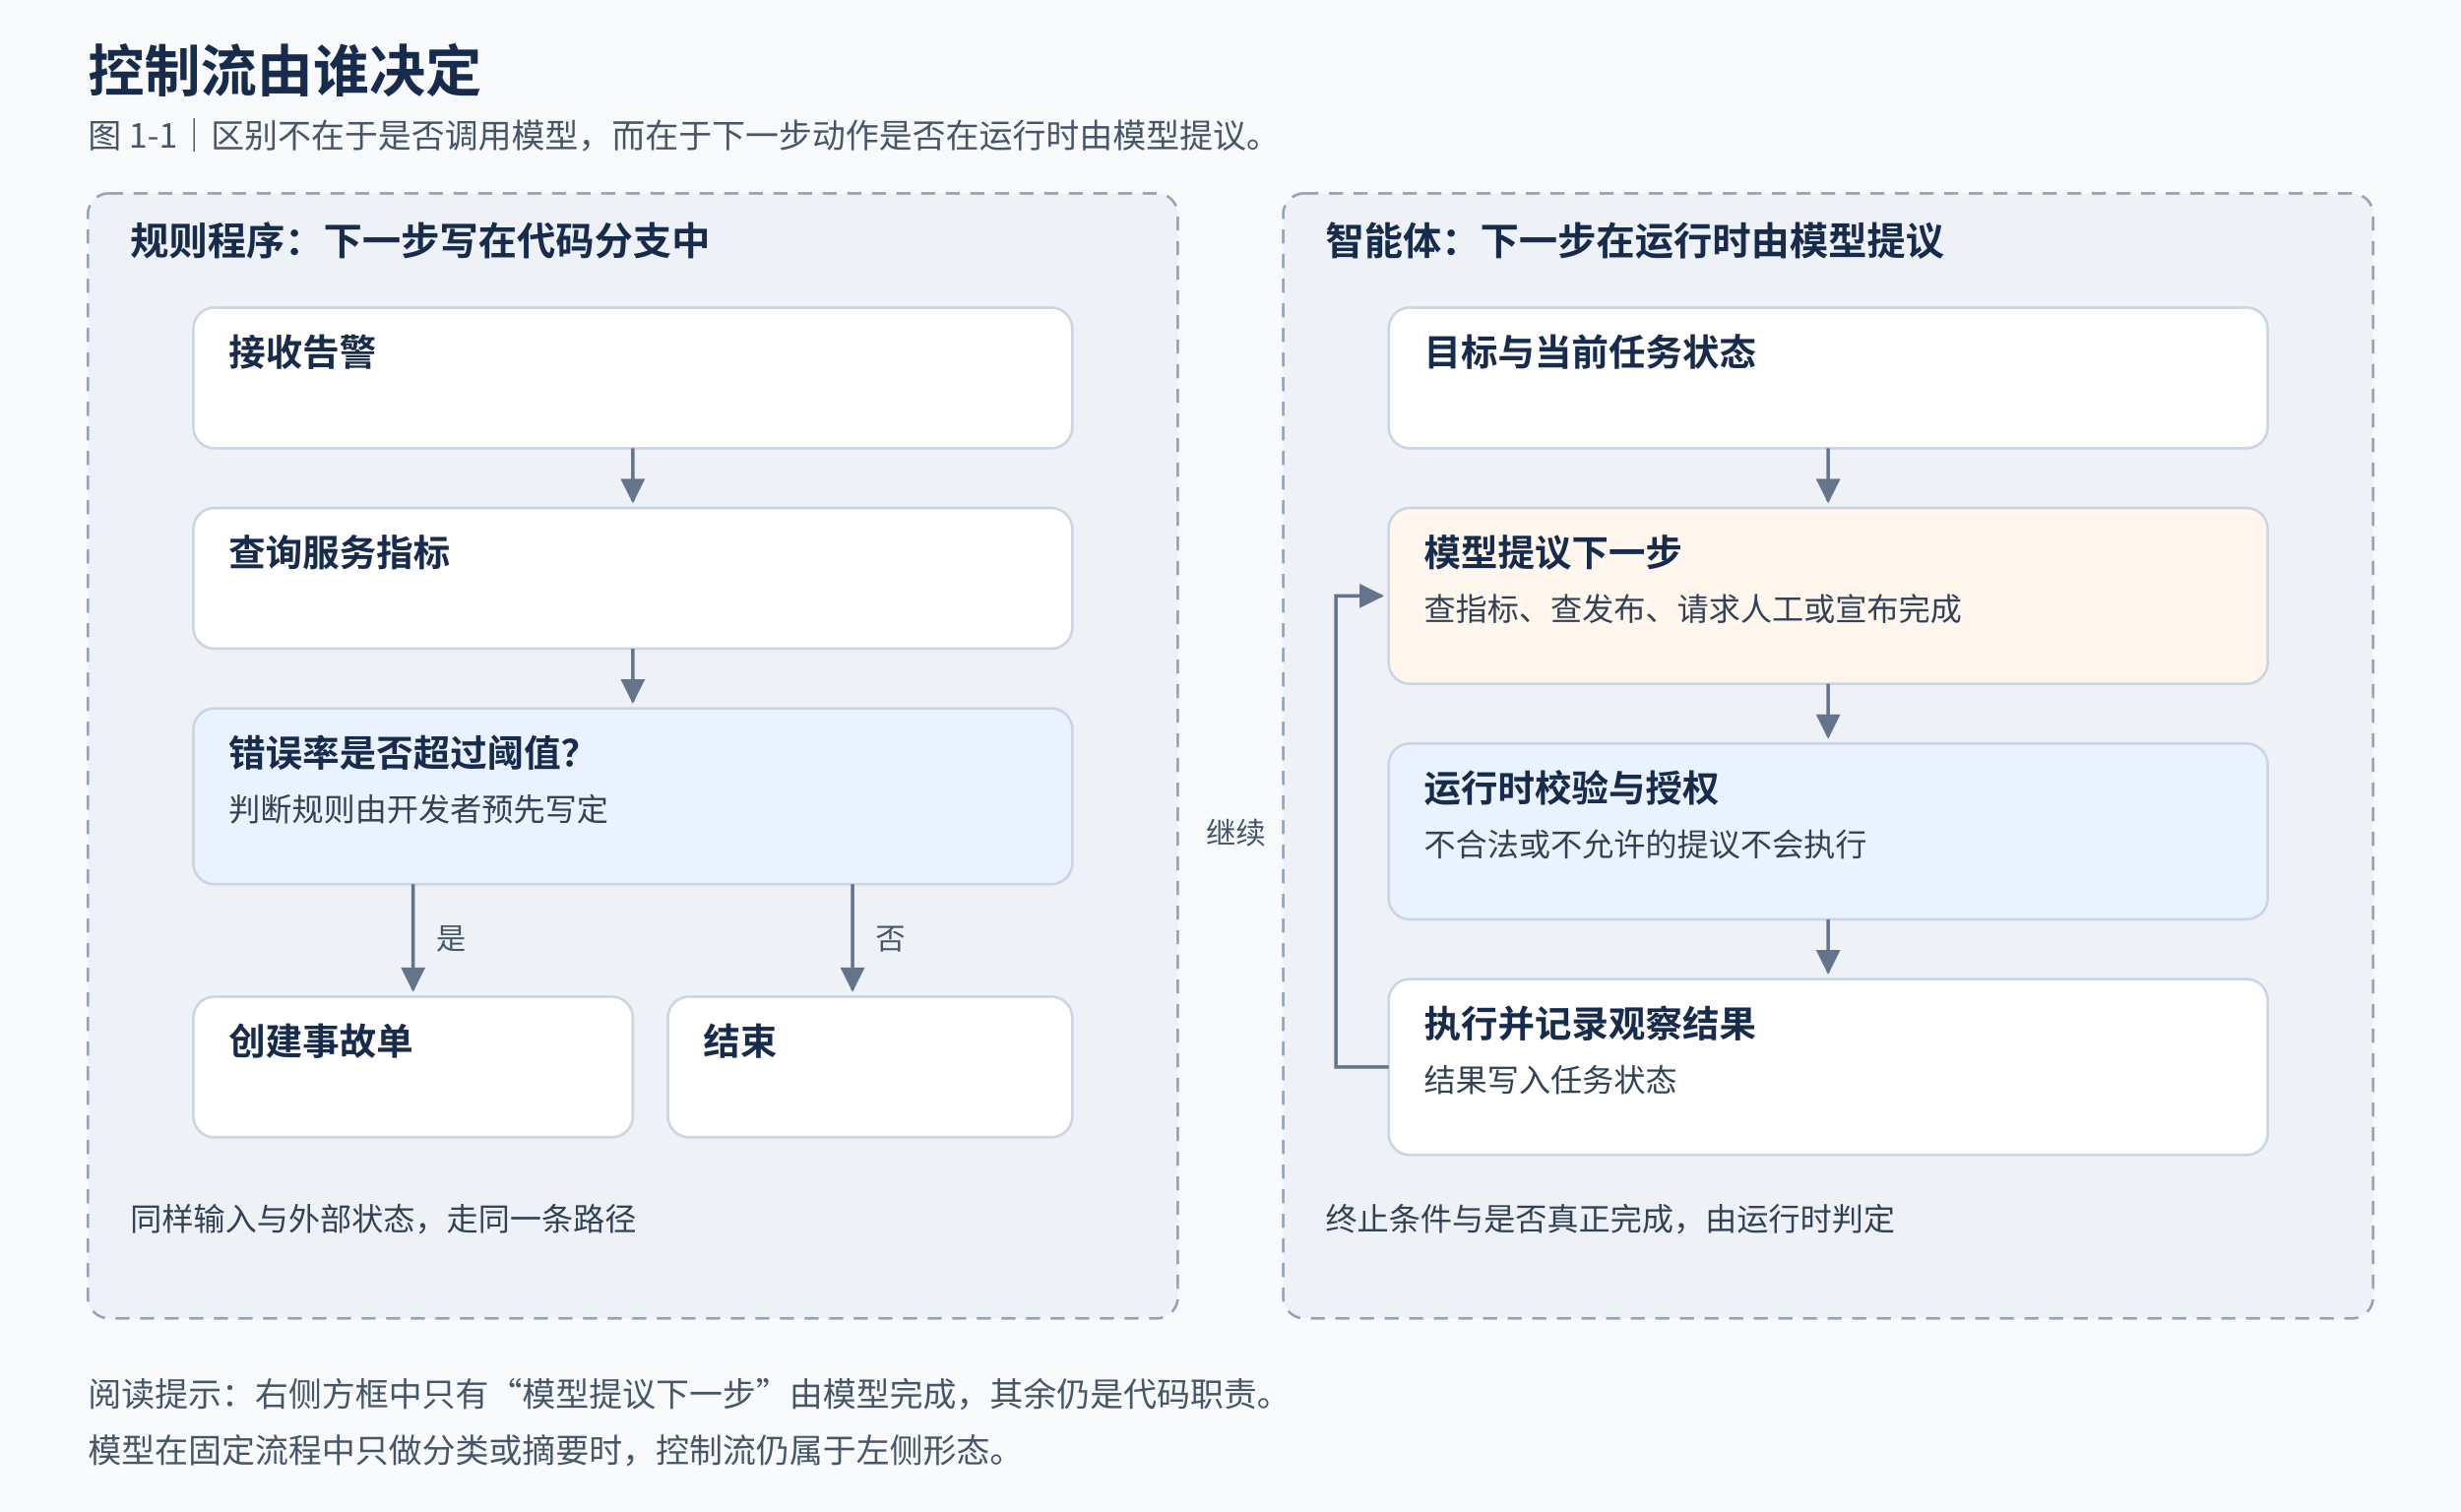
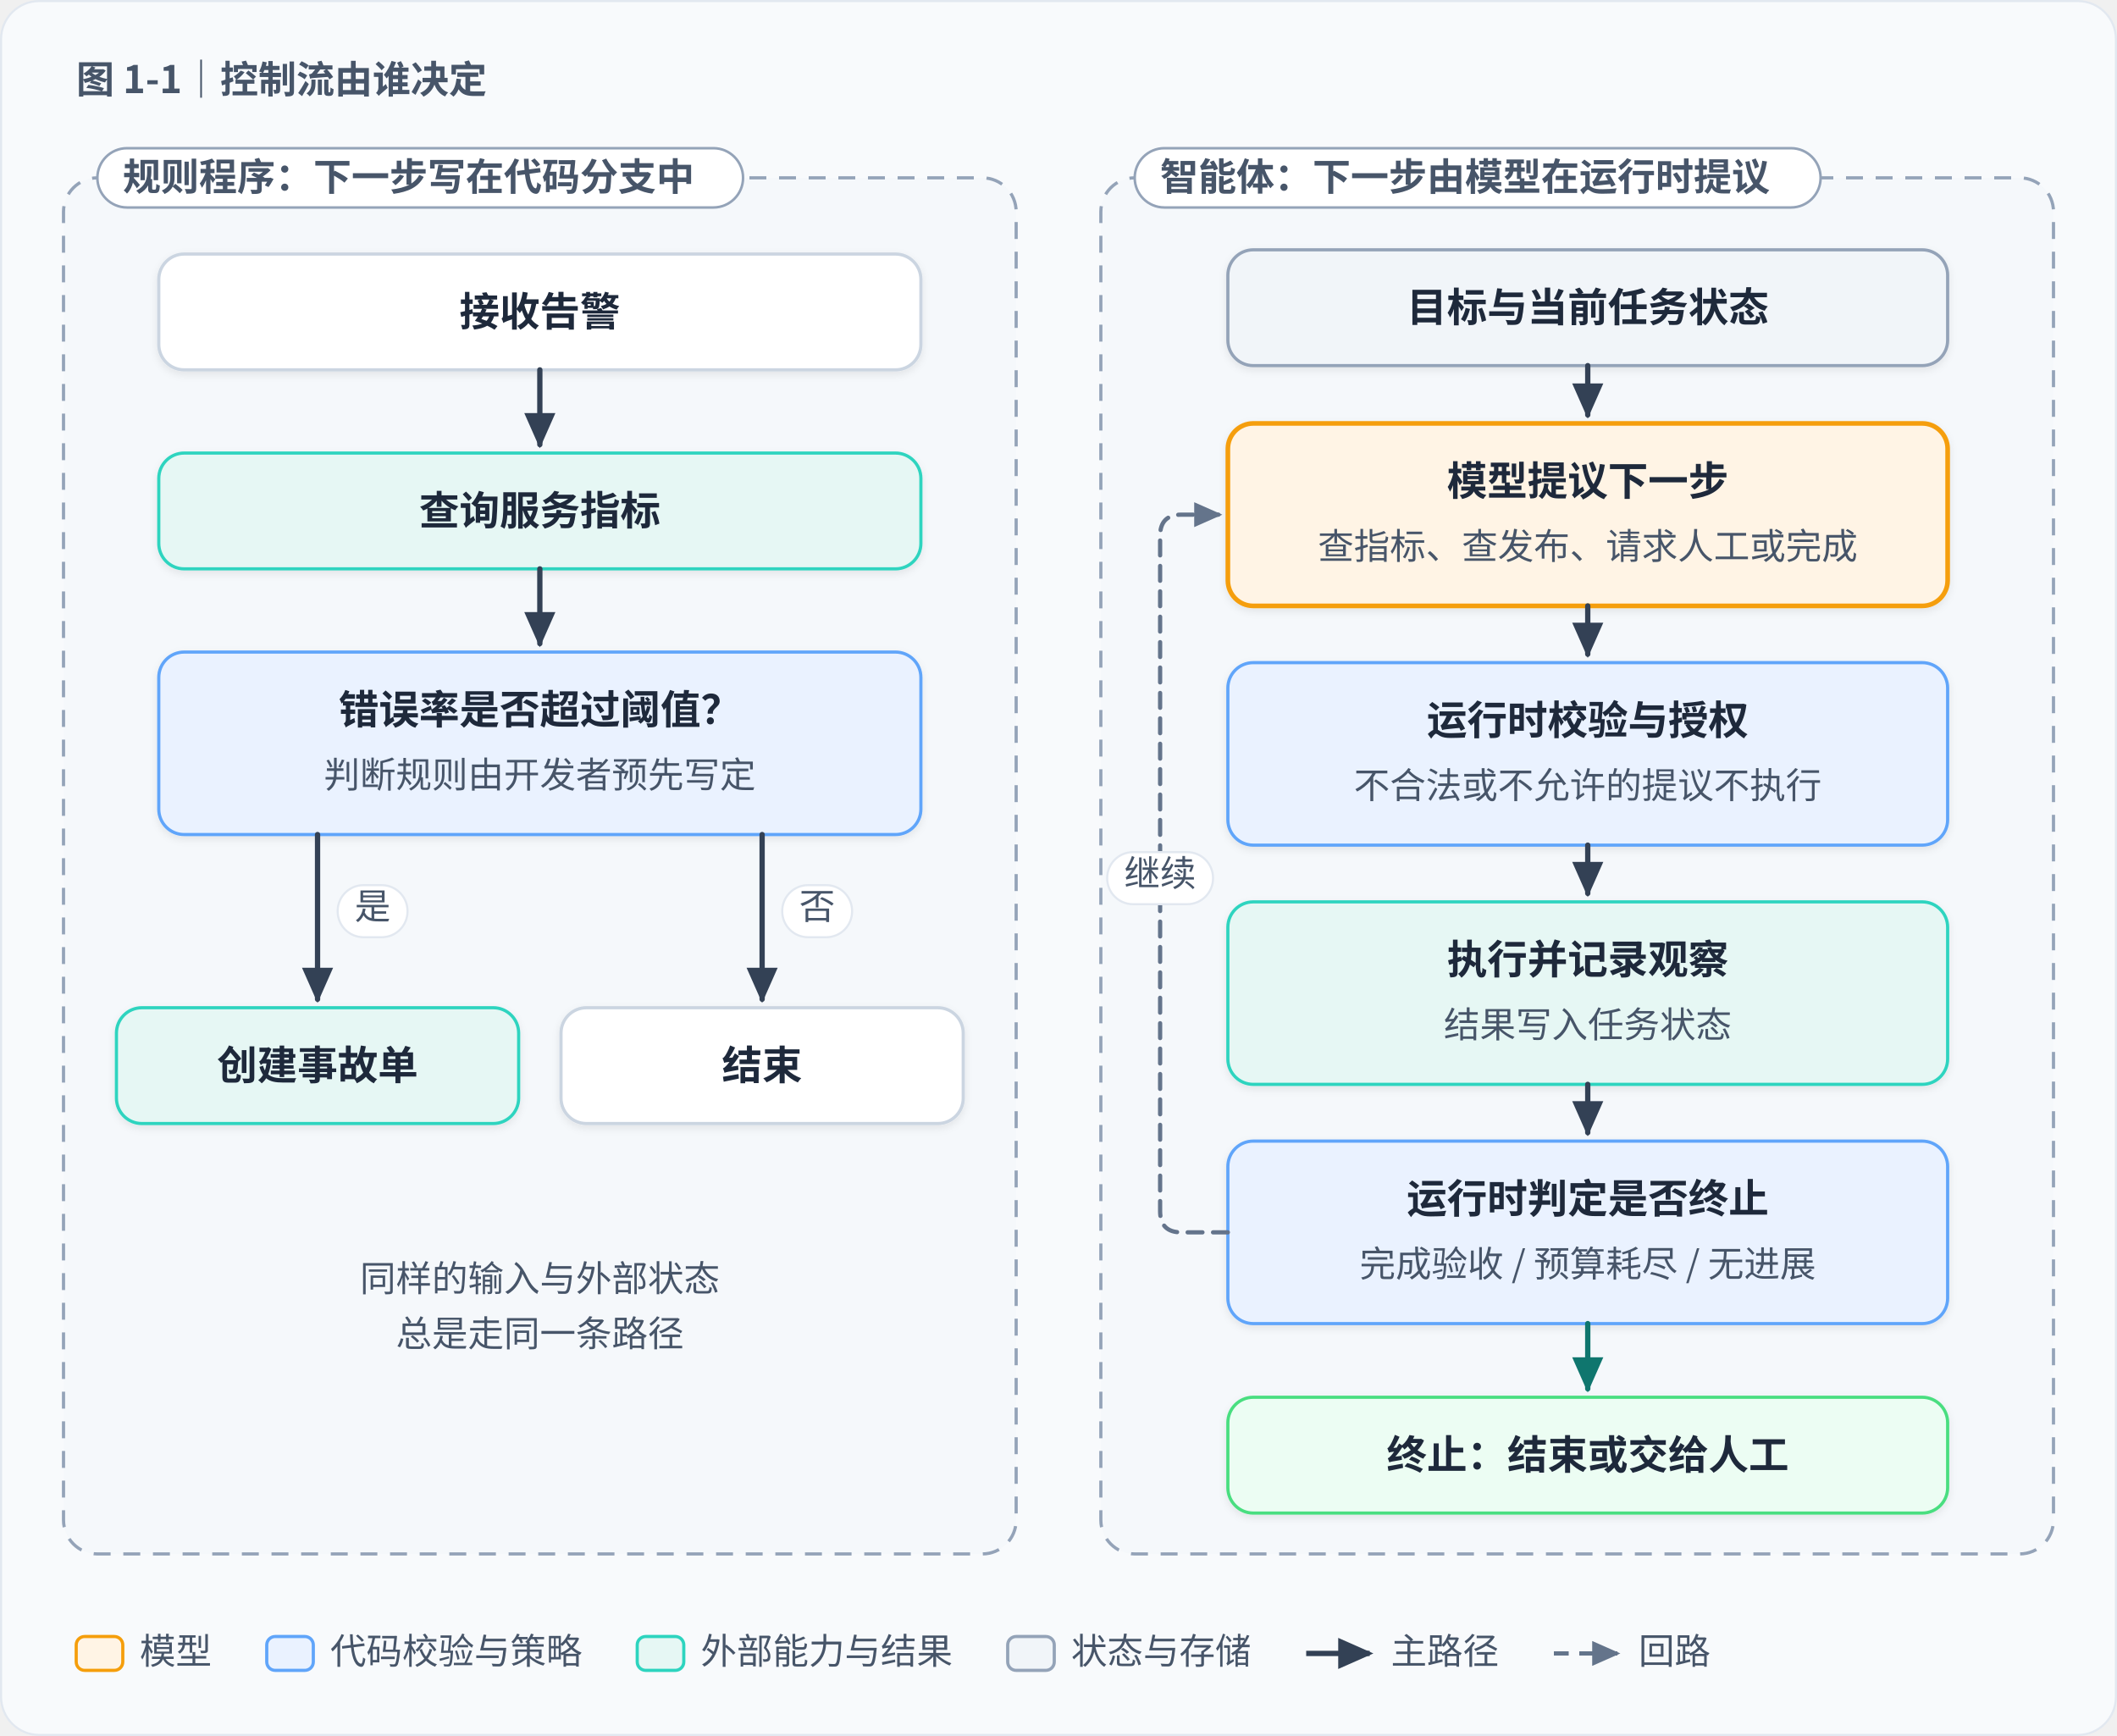
- <svg xmlns="http://www.w3.org/2000/svg" width="1400" height="860" viewBox="0 0 1400 860" role="img" aria-labelledby="title desc">
+ <svg xmlns="http://www.w3.org/2000/svg" width="1000" height="820" viewBox="0 0 1000 820" role="img" aria-labelledby="t d">
  <defs>
-     <marker id="arrow" viewBox="0 0 10 10" refX="9" refY="5" markerWidth="7" markerHeight="7" orient="auto-start-reverse">
-       <path d="M 0 0 L 10 5 L 0 10 z" fill="#64748b" />
+     <filter id="sh" x="-10%" y="-10%" width="120%" height="130%">
+       <feDropShadow dx="0" dy="1.5" stdDeviation="2" flood-color="#0f172a" flood-opacity="0.08" />
+     </filter>
+     <marker id="ah-main" viewBox="0 0 10 10" refX="8.5" refY="5" markerWidth="7" markerHeight="7" orient="auto-start-reverse">
+       <path d="M0,0.8 L9.5,5 L0,9.2 z" fill="#334155" />
+     </marker>
+     <marker id="ah-flow" viewBox="0 0 10 10" refX="8.5" refY="5" markerWidth="7" markerHeight="7" orient="auto-start-reverse">
+       <path d="M0,0.8 L9.5,5 L0,9.2 z" fill="#64748b" />
+     </marker>
+     <marker id="ah-loop" viewBox="0 0 10 10" refX="8.5" refY="5" markerWidth="7" markerHeight="7" orient="auto-start-reverse">
+       <path d="M0,0.8 L9.5,5 L0,9.2 z" fill="#64748b" />
+     </marker>
+     <marker id="ah-fail" viewBox="0 0 10 10" refX="8.5" refY="5" markerWidth="7" markerHeight="7" orient="auto-start-reverse">
+       <path d="M0,0.8 L9.5,5 L0,9.2 z" fill="#dc2626" />
+     </marker>
+     <marker id="ah-ok" viewBox="0 0 10 10" refX="8.5" refY="5" markerWidth="7" markerHeight="7" orient="auto-start-reverse">
+       <path d="M0,0.8 L9.5,5 L0,9.2 z" fill="#0f766e" />
+     </marker>
+     <marker id="ah-model" viewBox="0 0 10 10" refX="8.5" refY="5" markerWidth="7" markerHeight="7" orient="auto-start-reverse">
+       <path d="M0,0.8 L9.5,5 L0,9.2 z" fill="#d97706" />
    </marker>
  </defs>
-   <rect width="1400" height="860" fill="#f8fafc" />
-   <text x="50" y="52" font-family="PingFang SC, Noto Sans CJK SC, sans-serif" font-size="32" font-weight="600" fill="#172b4d" text-anchor="start">控制流由谁决定</text>
-   <text x="50" y="84" font-family="PingFang SC, Noto Sans CJK SC, sans-serif" font-size="19" font-weight="normal" fill="#475569" text-anchor="start">图 1-1｜区别不在于是否调用模型，而在于下一步动作是否在运行时由模型提议。</text>
-   <rect x="50" y="110" width="620" height="640" rx="12" fill="#eef2f7" stroke="#94a3b8" stroke-width="1.5" stroke-dasharray="8 6" />
-   <text x="74" y="145" font-family="PingFang SC, Noto Sans CJK SC, sans-serif" font-size="22" font-weight="600" fill="#172b4d" text-anchor="start">规则程序：下一步写在代码分支中</text>
-   <rect x="110" y="175" width="500" height="80" rx="12" fill="#ffffff" stroke="#cbd5e1" stroke-width="1.5" />
-   <text x="130" y="208" font-family="PingFang SC, Noto Sans CJK SC, sans-serif" font-size="21" font-weight="600" fill="#172b4d" text-anchor="start">接收告警</text>
-   <path d="M360,255 L360,285" stroke="#64748b" stroke-width="2" fill="none" marker-end="url(#arrow)" />
-   <rect x="110" y="289" width="500" height="80" rx="12" fill="#ffffff" stroke="#cbd5e1" stroke-width="1.5" />
-   <text x="130" y="322" font-family="PingFang SC, Noto Sans CJK SC, sans-serif" font-size="21" font-weight="600" fill="#172b4d" text-anchor="start">查询服务指标</text>
-   <path d="M360,369 L360,399" stroke="#64748b" stroke-width="2" fill="none" marker-end="url(#arrow)" />
-   <rect x="110" y="403" width="500" height="100" rx="12" fill="#eaf2ff" stroke="#cbd5e1" stroke-width="1.5" />
-   <text x="130" y="436" font-family="PingFang SC, Noto Sans CJK SC, sans-serif" font-size="21" font-weight="600" fill="#172b4d" text-anchor="start">错误率是否超过阈值？</text>
-   <text x="130" y="467" font-family="PingFang SC, Noto Sans CJK SC, sans-serif" font-size="18" font-weight="normal" fill="#334155" text-anchor="start">判断规则由开发者预先写定</text>
-   <path d="M235,503 L235,563" stroke="#64748b" stroke-width="2" fill="none" marker-end="url(#arrow)" />
-   <text x="248" y="540" font-family="PingFang SC, Noto Sans CJK SC, sans-serif" font-size="17" font-weight="normal" fill="#475569" text-anchor="start">是</text>
-   <path d="M485,503 L485,563" stroke="#64748b" stroke-width="2" fill="none" marker-end="url(#arrow)" />
-   <text x="498" y="540" font-family="PingFang SC, Noto Sans CJK SC, sans-serif" font-size="17" font-weight="normal" fill="#475569" text-anchor="start">否</text>
-   <rect x="110" y="567" width="250" height="80" rx="12" fill="#ffffff" stroke="#cbd5e1" stroke-width="1.5" />
-   <text x="130" y="600" font-family="PingFang SC, Noto Sans CJK SC, sans-serif" font-size="21" font-weight="600" fill="#172b4d" text-anchor="start">创建事故单</text>
-   <rect x="380" y="567" width="230" height="80" rx="12" fill="#ffffff" stroke="#cbd5e1" stroke-width="1.5" />
-   <text x="400" y="600" font-family="PingFang SC, Noto Sans CJK SC, sans-serif" font-size="21" font-weight="600" fill="#172b4d" text-anchor="start">结束</text>
-   <text x="74" y="700" font-family="PingFang SC, Noto Sans CJK SC, sans-serif" font-size="18" font-weight="normal" fill="#334155" text-anchor="start">同样输入与外部状态，走同一条路径</text>
-   <rect x="730" y="110" width="620" height="640" rx="12" fill="#eef2f7" stroke="#94a3b8" stroke-width="1.5" stroke-dasharray="8 6" />
-   <text x="754" y="145" font-family="PingFang SC, Noto Sans CJK SC, sans-serif" font-size="22" font-weight="600" fill="#172b4d" text-anchor="start">智能体：下一步在运行时由模型提议</text>
-   <rect x="790" y="175" width="500" height="80" rx="12" fill="#ffffff" stroke="#cbd5e1" stroke-width="1.5" />
-   <text x="810" y="208" font-family="PingFang SC, Noto Sans CJK SC, sans-serif" font-size="21" font-weight="600" fill="#172b4d" text-anchor="start">目标与当前任务状态</text>
-   <path d="M1040,255 L1040,285" stroke="#64748b" stroke-width="2" fill="none" marker-end="url(#arrow)" />
-   <rect x="790" y="289" width="500" height="100" rx="12" fill="#fff7ed" stroke="#cbd5e1" stroke-width="1.5" />
-   <text x="810" y="322" font-family="PingFang SC, Noto Sans CJK SC, sans-serif" font-size="21" font-weight="600" fill="#172b4d" text-anchor="start">模型提议下一步</text>
-   <text x="810" y="353" font-family="PingFang SC, Noto Sans CJK SC, sans-serif" font-size="18" font-weight="normal" fill="#334155" text-anchor="start">查指标、查发布、请求人工或宣布完成</text>
-   <path d="M1040,389 L1040,419" stroke="#64748b" stroke-width="2" fill="none" marker-end="url(#arrow)" />
-   <rect x="790" y="423" width="500" height="100" rx="12" fill="#eaf2ff" stroke="#cbd5e1" stroke-width="1.5" />
-   <text x="810" y="456" font-family="PingFang SC, Noto Sans CJK SC, sans-serif" font-size="21" font-weight="600" fill="#172b4d" text-anchor="start">运行时校验与授权</text>
-   <text x="810" y="487" font-family="PingFang SC, Noto Sans CJK SC, sans-serif" font-size="18" font-weight="normal" fill="#334155" text-anchor="start">不合法或不允许的提议不会执行</text>
-   <path d="M1040,523 L1040,553" stroke="#64748b" stroke-width="2" fill="none" marker-end="url(#arrow)" />
-   <rect x="790" y="557" width="500" height="100" rx="12" fill="#ffffff" stroke="#cbd5e1" stroke-width="1.5" />
-   <text x="810" y="590" font-family="PingFang SC, Noto Sans CJK SC, sans-serif" font-size="21" font-weight="600" fill="#172b4d" text-anchor="start">执行并记录观察结果</text>
-   <text x="810" y="621" font-family="PingFang SC, Noto Sans CJK SC, sans-serif" font-size="18" font-weight="normal" fill="#334155" text-anchor="start">结果写入任务状态</text>
-   <path d="M790,607 L760,607 L760,339 L786,339" stroke="#64748b" stroke-width="2" fill="none" marker-end="url(#arrow)" />
-   <text x="686" y="480" font-family="PingFang SC, Noto Sans CJK SC, sans-serif" font-size="17" font-weight="normal" fill="#475569" text-anchor="start">继续</text>
-   <text x="754" y="700" font-family="PingFang SC, Noto Sans CJK SC, sans-serif" font-size="18" font-weight="normal" fill="#334155" text-anchor="start">终止条件与是否真正完成，由运行时判定</text>
-   <text x="50" y="800" font-family="PingFang SC, Noto Sans CJK SC, sans-serif" font-size="19" font-weight="normal" fill="#475569" text-anchor="start">阅读提示：右侧方框中只有“模型提议下一步”由模型完成，其余仍是代码职责。</text>
-   <text x="50" y="832" font-family="PingFang SC, Noto Sans CJK SC, sans-serif" font-size="19" font-weight="normal" fill="#475569" text-anchor="start">模型在固定流程中只做分类或摘要时，控制流仍属于左侧形态。</text>
+   <rect x="0.5" y="0.5" width="999" height="819" rx="18" fill="#f8fafc" stroke="#e2e8f0" />
+   <text x="36.0" y="44.0" font-family="'PingFang SC','Microsoft YaHei','Noto Sans CJK SC','Source Han Sans SC',sans-serif" font-size="18" font-weight="600" fill="#475569" text-anchor="start">图 1-1｜控制流由谁决定</text>
+   <rect x="30" y="84" width="450" height="650" rx="16" fill="#f1f5f9" fill-opacity="0.55" stroke="#94a3b8" stroke-width="1.5" stroke-dasharray="8 6" />
+   <rect x="46" y="70" width="305" height="28" rx="14" fill="#ffffff" stroke="#94a3b8" stroke-width="1.2" />
+   <text x="58.0" y="90.0" font-family="'PingFang SC','Microsoft YaHei','Noto Sans CJK SC','Source Han Sans SC',sans-serif" font-size="18" font-weight="600" fill="#475569" text-anchor="start">规则程序：下一步写在代码分支中</text>
+   <rect x="75" y="120" width="360" height="54.7" rx="12" fill="#ffffff" stroke="#cbd5e1" stroke-width="1.5" filter="url(#sh)" />
+   <text x="255.0" y="154.0" font-family="'PingFang SC','Microsoft YaHei','Noto Sans CJK SC','Source Han Sans SC',sans-serif" font-size="19" font-weight="600" fill="#1e293b" text-anchor="middle">接收告警</text>
+   <rect x="75" y="214" width="360" height="54.7" rx="12" fill="#e6f7f4" stroke="#2dd4bf" stroke-width="1.5" filter="url(#sh)" />
+   <text x="255.0" y="248.0" font-family="'PingFang SC','Microsoft YaHei','Noto Sans CJK SC','Source Han Sans SC',sans-serif" font-size="19" font-weight="600" fill="#1e293b" text-anchor="middle">查询服务指标</text>
+   <rect x="75" y="308" width="360" height="86.2" rx="12" fill="#eaf2ff" stroke="#60a5fa" stroke-width="1.5" filter="url(#sh)" />
+   <text x="255.0" y="342.0" font-family="'PingFang SC','Microsoft YaHei','Noto Sans CJK SC','Source Han Sans SC',sans-serif" font-size="19" font-weight="600" fill="#1e293b" text-anchor="middle">错误率是否超过阈值？</text>
+   <text x="255.0" y="372.1" font-family="'PingFang SC','Microsoft YaHei','Noto Sans CJK SC','Source Han Sans SC',sans-serif" font-size="17" font-weight="normal" fill="#475569" text-anchor="middle">判断规则由开发者预先写定</text>
+   <path d="M255.0,174.7 L255.0,210.0" stroke="#334155" stroke-width="2.5" fill="none" stroke-linecap="round" stroke-linejoin="round" marker-end="url(#ah-main)" />
+   <path d="M255.0,268.7 L255.0,304.0" stroke="#334155" stroke-width="2.5" fill="none" stroke-linecap="round" stroke-linejoin="round" marker-end="url(#ah-main)" />
+   <rect x="55" y="476" width="190" height="54.7" rx="12" fill="#e6f7f4" stroke="#2dd4bf" stroke-width="1.5" filter="url(#sh)" />
+   <text x="150.0" y="510.0" font-family="'PingFang SC','Microsoft YaHei','Noto Sans CJK SC','Source Han Sans SC',sans-serif" font-size="19" font-weight="600" fill="#1e293b" text-anchor="middle">创建事故单</text>
+   <rect x="265" y="476" width="190" height="54.7" rx="12" fill="#ffffff" stroke="#cbd5e1" stroke-width="1.5" filter="url(#sh)" />
+   <text x="360.0" y="510.0" font-family="'PingFang SC','Microsoft YaHei','Noto Sans CJK SC','Source Han Sans SC',sans-serif" font-size="19" font-weight="600" fill="#1e293b" text-anchor="middle">结束</text>
+   <path d="M150.0,394.2 L150.0,472.0" stroke="#334155" stroke-width="2.5" fill="none" stroke-linecap="round" stroke-linejoin="round" marker-end="url(#ah-main)" />
+   <rect x="159.5" y="418.1" width="33.0" height="24.6" rx="12.2" fill="#ffffff" stroke="#e2e8f0" stroke-width="1" />
+   <text x="176.0" y="434.2" font-family="'PingFang SC','Microsoft YaHei','Noto Sans CJK SC','Source Han Sans SC',sans-serif" font-size="17" font-weight="normal" fill="#475569" text-anchor="middle">是</text>
+   <path d="M360.0,394.2 L360.0,472.0" stroke="#334155" stroke-width="2.5" fill="none" stroke-linecap="round" stroke-linejoin="round" marker-end="url(#ah-main)" />
+   <rect x="369.5" y="418.1" width="33.0" height="24.6" rx="12.2" fill="#ffffff" stroke="#e2e8f0" stroke-width="1" />
+   <text x="386.0" y="434.2" font-family="'PingFang SC','Microsoft YaHei','Noto Sans CJK SC','Source Han Sans SC',sans-serif" font-size="17" font-weight="normal" fill="#475569" text-anchor="middle">否</text>
+   <text x="255.0" y="610.0" font-family="'PingFang SC','Microsoft YaHei','Noto Sans CJK SC','Source Han Sans SC',sans-serif" font-size="17" font-weight="normal" fill="#475569" text-anchor="middle">同样的输入与外部状态</text>
+   <text x="255.0" y="636.0" font-family="'PingFang SC','Microsoft YaHei','Noto Sans CJK SC','Source Han Sans SC',sans-serif" font-size="17" font-weight="normal" fill="#475569" text-anchor="middle">总是走同一条路径</text>
+   <rect x="520" y="84" width="450" height="650" rx="16" fill="#f1f5f9" fill-opacity="0.55" stroke="#94a3b8" stroke-width="1.5" stroke-dasharray="8 6" />
+   <rect x="536" y="70" width="324" height="28" rx="14" fill="#ffffff" stroke="#94a3b8" stroke-width="1.2" />
+   <text x="548.0" y="90.0" font-family="'PingFang SC','Microsoft YaHei','Noto Sans CJK SC','Source Han Sans SC',sans-serif" font-size="18" font-weight="600" fill="#475569" text-anchor="start">智能体：下一步由模型在运行时提议</text>
+   <rect x="580" y="118" width="340" height="54.7" rx="12" fill="#f1f5f9" stroke="#94a3b8" stroke-width="1.5" filter="url(#sh)" />
+   <text x="750.0" y="152.0" font-family="'PingFang SC','Microsoft YaHei','Noto Sans CJK SC','Source Han Sans SC',sans-serif" font-size="19" font-weight="600" fill="#1e293b" text-anchor="middle">目标与当前任务状态</text>
+   <rect x="580" y="200" width="340" height="86.2" rx="12" fill="#fff4e5" stroke="#f59e0b" stroke-width="2.2" filter="url(#sh)" />
+   <text x="750.0" y="234.0" font-family="'PingFang SC','Microsoft YaHei','Noto Sans CJK SC','Source Han Sans SC',sans-serif" font-size="19" font-weight="600" fill="#1e293b" text-anchor="middle">模型提议下一步</text>
+   <text x="750.0" y="264.1" font-family="'PingFang SC','Microsoft YaHei','Noto Sans CJK SC','Source Han Sans SC',sans-serif" font-size="17" font-weight="normal" fill="#475569" text-anchor="middle">查指标、查发布、请求人工或完成</text>
+   <rect x="580" y="313" width="340" height="86.2" rx="12" fill="#eaf2ff" stroke="#60a5fa" stroke-width="1.5" filter="url(#sh)" />
+   <text x="750.0" y="347.0" font-family="'PingFang SC','Microsoft YaHei','Noto Sans CJK SC','Source Han Sans SC',sans-serif" font-size="19" font-weight="600" fill="#1e293b" text-anchor="middle">运行时校验与授权</text>
+   <text x="750.0" y="377.1" font-family="'PingFang SC','Microsoft YaHei','Noto Sans CJK SC','Source Han Sans SC',sans-serif" font-size="17" font-weight="normal" fill="#475569" text-anchor="middle">不合法或不允许的提议不执行</text>
+   <rect x="580" y="426" width="340" height="86.2" rx="12" fill="#e6f7f4" stroke="#2dd4bf" stroke-width="1.5" filter="url(#sh)" />
+   <text x="750.0" y="460.0" font-family="'PingFang SC','Microsoft YaHei','Noto Sans CJK SC','Source Han Sans SC',sans-serif" font-size="19" font-weight="600" fill="#1e293b" text-anchor="middle">执行并记录观察</text>
+   <text x="750.0" y="490.1" font-family="'PingFang SC','Microsoft YaHei','Noto Sans CJK SC','Source Han Sans SC',sans-serif" font-size="17" font-weight="normal" fill="#475569" text-anchor="middle">结果写入任务状态</text>
+   <rect x="580" y="539" width="340" height="86.2" rx="12" fill="#eaf2ff" stroke="#60a5fa" stroke-width="1.5" filter="url(#sh)" />
+   <text x="750.0" y="573.0" font-family="'PingFang SC','Microsoft YaHei','Noto Sans CJK SC','Source Han Sans SC',sans-serif" font-size="19" font-weight="600" fill="#1e293b" text-anchor="middle">运行时判定是否终止</text>
+   <text x="750.0" y="603.1" font-family="'PingFang SC','Microsoft YaHei','Noto Sans CJK SC','Source Han Sans SC',sans-serif" font-size="17" font-weight="normal" fill="#475569" text-anchor="middle">完成验收 / 预算耗尽 / 无进展</text>
+   <path d="M750.0,172.7 L750.0,196.0" stroke="#334155" stroke-width="2.5" fill="none" stroke-linecap="round" stroke-linejoin="round" marker-end="url(#ah-main)" />
+   <path d="M750.0,286.2 L750.0,309.0" stroke="#334155" stroke-width="2.5" fill="none" stroke-linecap="round" stroke-linejoin="round" marker-end="url(#ah-main)" />
+   <path d="M750.0,399.2 L750.0,422.0" stroke="#334155" stroke-width="2.5" fill="none" stroke-linecap="round" stroke-linejoin="round" marker-end="url(#ah-main)" />
+   <path d="M750.0,512.2 L750.0,535.0" stroke="#334155" stroke-width="2.5" fill="none" stroke-linecap="round" stroke-linejoin="round" marker-end="url(#ah-main)" />
+   <path d="M580.0,582.1 L558.0,582.1 Q548.0,582.1 548.0,572.1 L548.0,253.1 Q548.0,243.1 558.0,243.1 L576.0,243.1" stroke="#64748b" stroke-width="2.0" fill="none" stroke-linecap="round" stroke-linejoin="round" stroke-dasharray="7 5" marker-end="url(#ah-loop)" />
+   <rect x="523.0" y="402.5" width="50.0" height="24.6" rx="12.2" fill="#ffffff" stroke="#e2e8f0" stroke-width="1" />
+   <text x="548.0" y="418.6" font-family="'PingFang SC','Microsoft YaHei','Noto Sans CJK SC','Source Han Sans SC',sans-serif" font-size="17" font-weight="normal" fill="#475569" text-anchor="middle">继续</text>
+   <rect x="580" y="660" width="340" height="54.7" rx="12" fill="#ecfdf3" stroke="#4ade80" stroke-width="1.5" filter="url(#sh)" />
+   <text x="750.0" y="694.0" font-family="'PingFang SC','Microsoft YaHei','Noto Sans CJK SC','Source Han Sans SC',sans-serif" font-size="19" font-weight="600" fill="#1e293b" text-anchor="middle">终止：结束或交给人工</text>
+   <path d="M750.0,625.2 L750.0,656.0" stroke="#0f766e" stroke-width="2.5" fill="none" stroke-linecap="round" stroke-linejoin="round" marker-end="url(#ah-ok)" />
+   <rect x="36" y="773" width="22" height="16" rx="4" fill="#fff4e5" stroke="#f59e0b" stroke-width="1.5" />
+   <text x="66.0" y="786.0" font-family="'PingFang SC','Microsoft YaHei','Noto Sans CJK SC','Source Han Sans SC',sans-serif" font-size="17" font-weight="normal" fill="#475569" text-anchor="start">模型</text>
+   <rect x="126.0" y="773" width="22" height="16" rx="4" fill="#eaf2ff" stroke="#60a5fa" stroke-width="1.5" />
+   <text x="156.0" y="786.0" font-family="'PingFang SC','Microsoft YaHei','Noto Sans CJK SC','Source Han Sans SC',sans-serif" font-size="17" font-weight="normal" fill="#475569" text-anchor="start">代码校验与策略</text>
+   <rect x="301.0" y="773" width="22" height="16" rx="4" fill="#e6f7f4" stroke="#2dd4bf" stroke-width="1.5" />
+   <text x="331.0" y="786.0" font-family="'PingFang SC','Microsoft YaHei','Noto Sans CJK SC','Source Han Sans SC',sans-serif" font-size="17" font-weight="normal" fill="#475569" text-anchor="start">外部能力与结果</text>
+   <rect x="476.0" y="773" width="22" height="16" rx="4" fill="#f1f5f9" stroke="#94a3b8" stroke-width="1.5" />
+   <text x="506.0" y="786.0" font-family="'PingFang SC','Microsoft YaHei','Noto Sans CJK SC','Source Han Sans SC',sans-serif" font-size="17" font-weight="normal" fill="#475569" text-anchor="start">状态与存储</text>
+   <path d="M617.0,781 L647.0,781" stroke="#334155" stroke-width="2.5" marker-end="url(#ah-main)" />
+   <text x="657.0" y="786.0" font-family="'PingFang SC','Microsoft YaHei','Noto Sans CJK SC','Source Han Sans SC',sans-serif" font-size="17" font-weight="normal" fill="#475569" text-anchor="start">主路径</text>
+   <path d="M734.0,781 L764.0,781" stroke="#64748b" stroke-width="2.0" stroke-dasharray="7 5" marker-end="url(#ah-loop)" />
+   <text x="774.0" y="786.0" font-family="'PingFang SC','Microsoft YaHei','Noto Sans CJK SC','Source Han Sans SC',sans-serif" font-size="17" font-weight="normal" fill="#475569" text-anchor="start">回路</text>
</svg>
